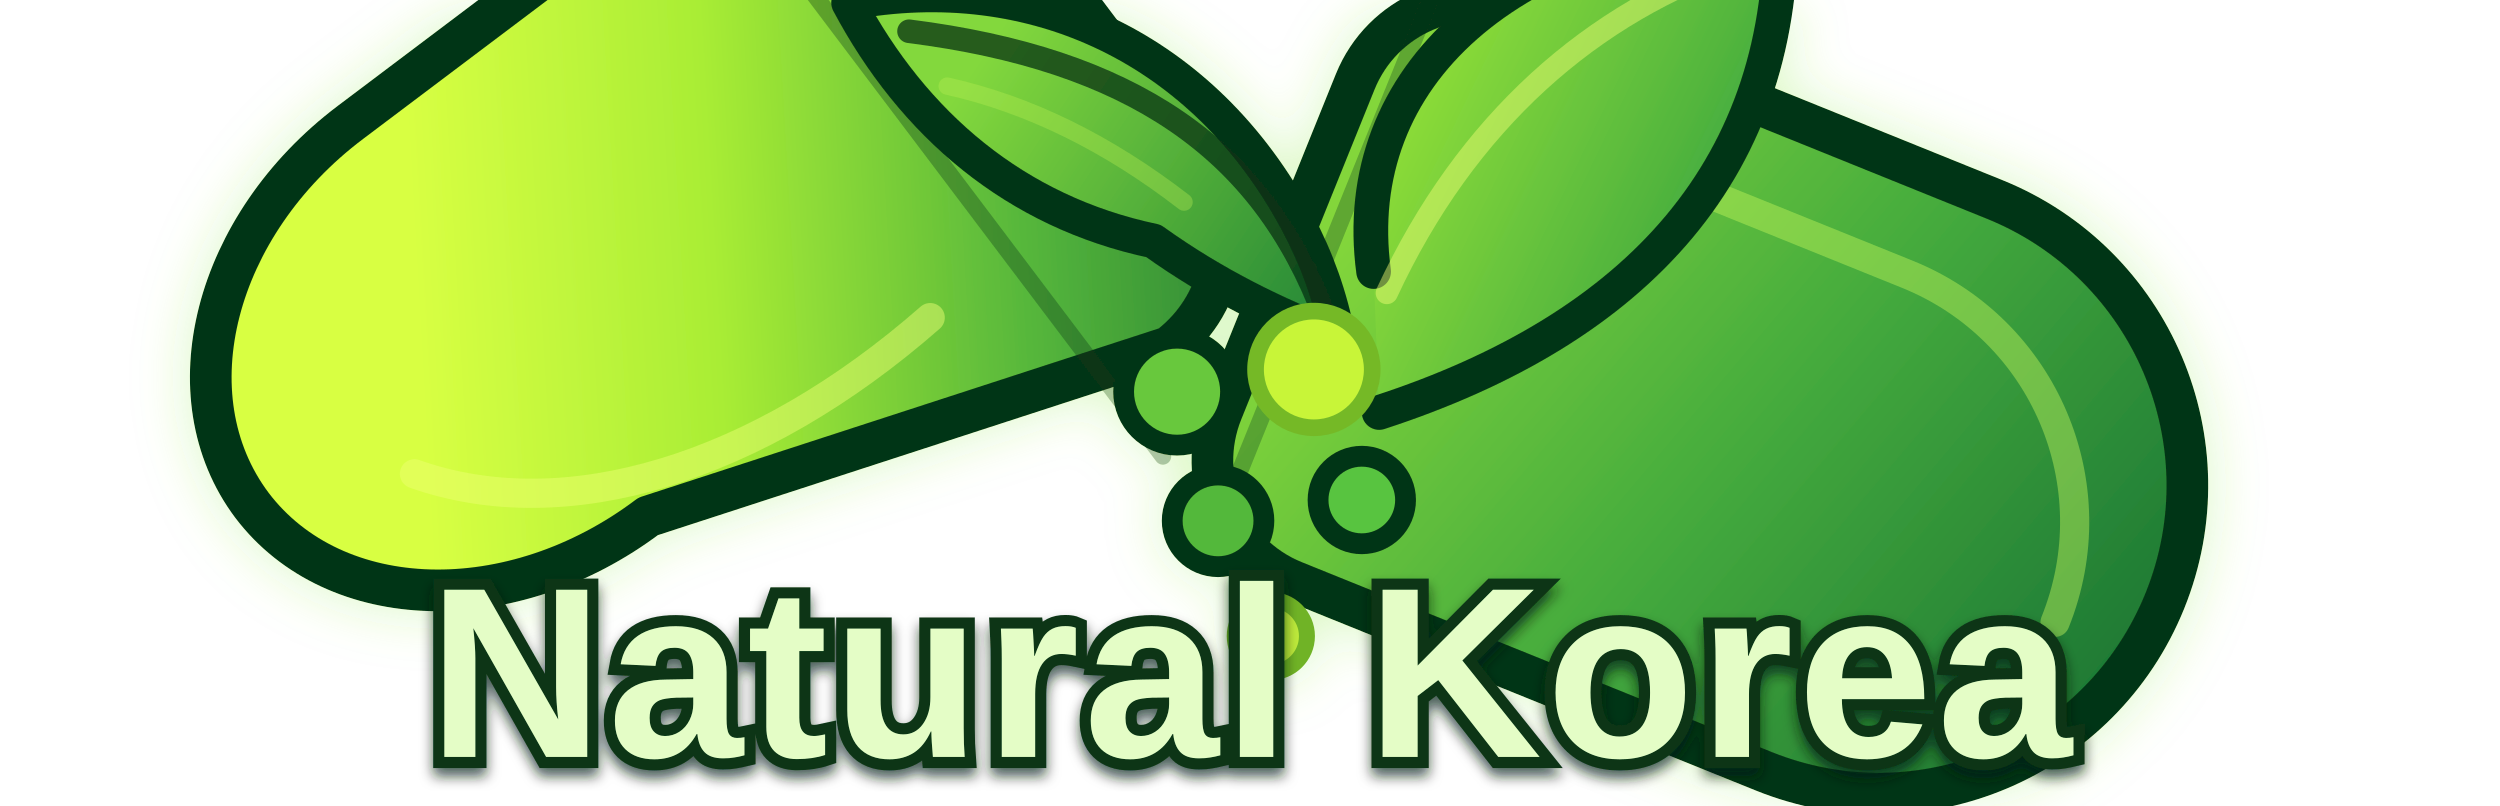
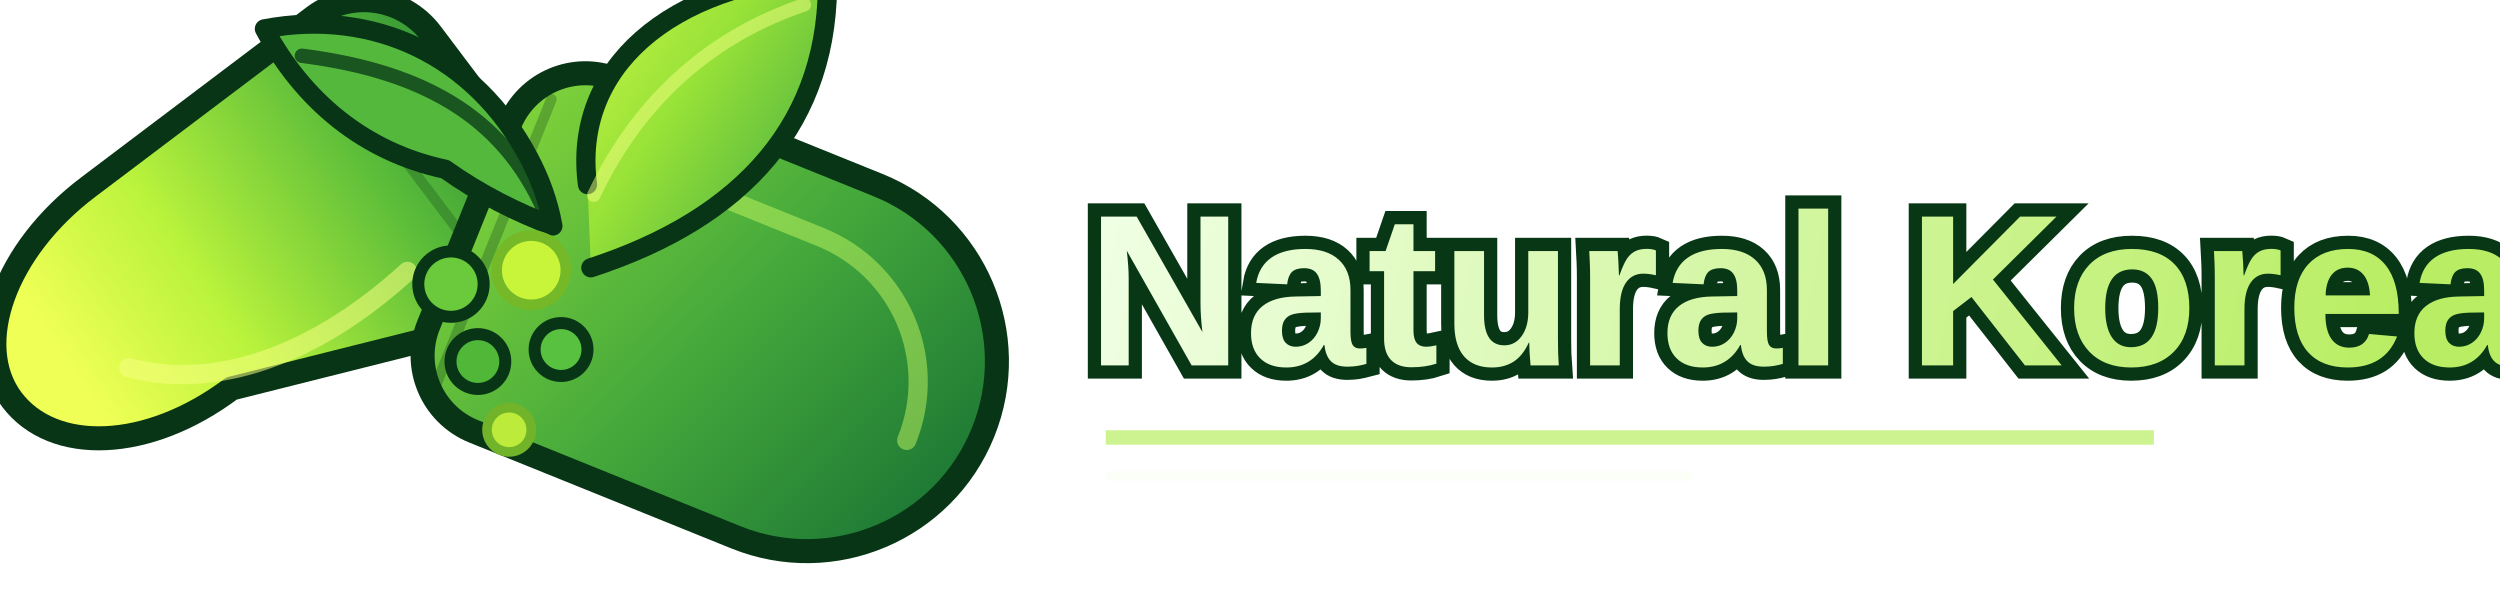
- <svg xmlns="http://www.w3.org/2000/svg" viewBox="0 0 360 116" role="img" aria-labelledby="title desc">
+ <svg xmlns="http://www.w3.org/2000/svg" viewBox="0 0 520 128" role="img" aria-labelledby="title desc">
  <defs>
-     <linearGradient id="leftCapsuleFill" x1="53" x2="176" y1="50" y2="80" gradientUnits="userSpaceOnUse">
-       <stop stop-color="#d8ff43" />
-       <stop offset="0.34" stop-color="#a9ed35" />
-       <stop offset="0.7" stop-color="#55b63b" />
-       <stop offset="1" stop-color="#277f34" />
+     <linearGradient id="leftCapsule" x1="13" x2="125" y1="77" y2="42" gradientUnits="userSpaceOnUse">
+       <stop stop-color="#efff55" />
+       <stop offset="0.28" stop-color="#baf33c" />
+       <stop offset="0.66" stop-color="#57ba39" />
+       <stop offset="1" stop-color="#238134" />
    </linearGradient>
-     <linearGradient id="rightCapsuleFill" x1="191" x2="309" y1="44" y2="83" gradientUnits="userSpaceOnUse">
-       <stop stop-color="#83d63a" />
-       <stop offset="0.5" stop-color="#46ac3d" />
+     <linearGradient id="rightCapsule" x1="95" x2="202" y1="42" y2="87" gradientUnits="userSpaceOnUse">
+       <stop stop-color="#7ed13a" />
+       <stop offset="0.52" stop-color="#45a93b" />
      <stop offset="1" stop-color="#1f7b35" />
    </linearGradient>
-     <linearGradient id="leafFill" x1="136" x2="246" y1="3" y2="56" gradientUnits="userSpaceOnUse">
-       <stop stop-color="#dcff43" />
-       <stop offset="0.46" stop-color="#9be637" />
-       <stop offset="1" stop-color="#34a141" />
+     <linearGradient id="leafBright" x1="96" x2="173" y1="5" y2="57" gradientUnits="userSpaceOnUse">
+       <stop stop-color="#e3ff4b" />
+       <stop offset="0.5" stop-color="#98e238" />
+       <stop offset="1" stop-color="#34a143" />
    </linearGradient>
-     <linearGradient id="leafDeep" x1="138" x2="190" y1="13" y2="48" gradientUnits="userSpaceOnUse">
-       <stop stop-color="#83d83c" />
-       <stop offset="1" stop-color="#258837" />
+     <linearGradient id="wordFill" x1="226" x2="493" y1="41" y2="91" gradientUnits="userSpaceOnUse">
+       <stop stop-color="#f0ffe5" />
+       <stop offset="1" stop-color="#b9ee64" />
    </linearGradient>
-     <filter id="lift" x="-12%" y="-18%" width="124%" height="142%" color-interpolation-filters="sRGB">
-       <feDropShadow dx="0" dy="3" stdDeviation="2.4" flood-color="#071f0f" flood-opacity="0.45" />
-       <feDropShadow dx="0" dy="0" stdDeviation="4" flood-color="#7ee434" flood-opacity="0.28" />
-     </filter>
-     <filter id="textLift" x="-5%" y="-18%" width="110%" height="136%" color-interpolation-filters="sRGB">
-       <feDropShadow dx="0" dy="1.2" stdDeviation="0.9" flood-color="#071f0f" flood-opacity="0.7" />
-     </filter>
  </defs>
-   <g filter="url(#lift)" stroke-linecap="round" stroke-linejoin="round">
-     <path d="M80.2 71.6c-23.1 8.4-47.3.3-54.1-18.2-6.7-18.5 6.6-40.2 29.7-48.6l70.1-25.5c10.1-3.7 21.2 1.5 24.9 11.6l19.8 54.4c3.7 10.1-1.5 21.2-11.6 24.9L80.2 71.6Z" fill="url(#leftCapsuleFill)" stroke="#063515" stroke-width="6" transform="rotate(-17 96 29)" />
-     <path d="M49.8 55.9c18.5 13.7 47.4 13.8 77.6.2" fill="none" stroke="#edff71" stroke-width="4.2" opacity="0.48" transform="rotate(-17 96 29)" />
-     <path d="M123.4 2.3 153.6 85" fill="none" stroke="#083817" stroke-width="2.4" opacity="0.34" transform="rotate(-17 96 29)" />
-     <path d="M199.4 16.6h72.9c24.5 0 44.4 19.9 44.4 44.4s-19.9 44.4-44.4 44.4h-72.9c-10.4 0-18.8-8.4-18.8-18.8V35.4c0-10.4 8.4-18.8 18.8-18.8Z" fill="url(#rightCapsuleFill)" stroke="#063515" stroke-width="6" transform="rotate(22 248.6 61)" />
-     <path d="M204.8 31.3h59.9c21.3 0 38.5 17.2 38.5 38.5" fill="none" stroke="#bff45a" stroke-width="4.2" opacity="0.45" transform="rotate(22 248.6 61)" />
-     <path d="M186.2 21.3v75" fill="none" stroke="#083817" stroke-width="2.4" opacity="0.3" transform="rotate(22 248.6 61)" />
-     <path d="M166.1 34.7c-19.9-4.2-34.6-16.8-43.9-34.3 26.7-5 51.3 6.7 64.6 31.6 2.8 5.2 4.8 10.8 5.9 16.7-8.8-3.3-17.8-7.7-26.6-14Z" fill="url(#leafDeep)" stroke="#063515" stroke-width="5" />
-     <path d="M197.8 39.1c-3.8-28.2 19.7-49 58.6-51.4 1 36.3-20.6 59.6-57.8 71.7" fill="url(#leafFill)" stroke="#063515" stroke-width="5" />
-     <path d="M190.8 45.7c-9.1-24.6-28.3-37.2-59.9-41.2" fill="none" stroke="#073314" stroke-width="3.4" opacity="0.75" />
-     <path d="M199.7 42.2c11.4-24.6 29.6-40.6 51.6-47.9" fill="none" stroke="#efff74" stroke-width="3.2" opacity="0.46" />
-     <path d="M170.5 29.1c-11-8.5-22.4-14.1-34.1-16.7" fill="none" stroke="#bdf052" stroke-width="2.5" opacity="0.34" />
-     <circle cx="169.5" cy="56.4" r="7.7" fill="#67c83d" stroke="#063515" stroke-width="3" />
-     <circle cx="189.2" cy="53.2" r="8.4" fill="#c8f539" stroke="#74b928" stroke-width="2.4" />
-     <circle cx="175.4" cy="75" r="6.6" fill="#53b83a" stroke="#063515" stroke-width="3" />
-     <circle cx="196.1" cy="72" r="6.3" fill="#58c441" stroke="#063515" stroke-width="3" />
-     <circle cx="183" cy="91.6" r="5.2" fill="#bdea3a" stroke="#70b327" stroke-width="2.3" />
+   <g stroke="#073515" stroke-linecap="round" stroke-linejoin="round">
+     <path d="M39.7 77.8C19.3 85.2 0.2 80.1-4.7 66.6-9.5 53.1 3.1 36.4 23.5 29l55.1-20.1c9.1-3.3 19.1 1.4 22.4 10.5l14.3 39.3c3.3 9.1-1.4 19.1-10.5 22.4L39.7 77.8Z" fill="url(#leftCapsule)" stroke-width="5" transform="rotate(-17 54 51)" />
+     <path d="M20.5 67.4c15.7 9.8 37.7 9 61.3-2.2" fill="none" stroke="#f5ff82" stroke-width="4" opacity="0.55" transform="rotate(-17 54 51)" />
+     <path d="M78.8 17.5 103.9 86" fill="none" stroke="#073515" stroke-width="2.2" opacity="0.26" transform="rotate(-17 54 51)" />
+     <path d="M110.5 28.8h58.8c21.8 0 39.5 17.7 39.5 39.5s-17.7 39.5-39.5 39.5h-58.8c-9.4 0-17-7.6-17-17V45.8c0-9.4 7.6-17 17-17Z" fill="url(#rightCapsule)" stroke-width="5" transform="rotate(22 151 68)" />
+     <path d="M111.7 43.3h50.5c18 0 32.5 14.5 32.5 32.5" fill="none" stroke="#c8fa62" stroke-width="4" opacity="0.48" transform="rotate(22 151 68)" />
+     <path d="M99.6 37.7v63.9" fill="none" stroke="#073515" stroke-width="2.2" opacity="0.27" transform="rotate(22 151 68)" />
+     <path d="M92.6 35.2C75.7 31.6 63 20.9 55 6c22.7-4.3 43.8 5.6 55 26.8 2.4 4.5 4.1 9.2 5 14.2-7.5-2.8-15.1-6.6-22.4-11.8Z" fill="#54b83c" stroke-width="4" />
+     <path d="M122.2 38.4c-3.2-24.1 16.8-41.8 49.9-43.9 0.8 31-17.6 50.9-49.2 61.2" fill="url(#leafBright)" stroke-width="4" />
+     <path d="M114 45.8C105.9 25.4 89.5 15 62.8 11.6" fill="none" stroke-width="3" opacity="0.75" />
+     <path d="M123.5 40.6c9.6-20.4 25.2-33.4 43.8-39.6" fill="none" stroke="#f2ff80" stroke-width="2.8" opacity="0.5" />
+     <circle cx="93.8" cy="59.1" r="6.8" fill="#6aca3c" stroke-width="2.5" />
+     <circle cx="110.5" cy="56.2" r="7.2" fill="#c8f439" stroke="#75b828" stroke-width="2.2" />
+     <circle cx="99.4" cy="75.2" r="5.7" fill="#50b739" stroke-width="2.5" />
+     <circle cx="116.7" cy="72.7" r="5.5" fill="#58c240" stroke-width="2.5" />
+     <circle cx="105.9" cy="89.4" r="4.6" fill="#bdeb3b" stroke="#72b429" stroke-width="2" />
  </g>
-   <g filter="url(#textLift)">
-     <text x="180" y="109" text-anchor="middle" fill="#eaffda" stroke="#073515" stroke-width="3.2" paint-order="stroke fill" font-family="Arial Rounded MT Bold, Arial, sans-serif" font-size="35" font-weight="700" letter-spacing="0.6">
+   <g>
+     <text x="226" y="76" fill="#083716" stroke="#083716" stroke-width="5.5" paint-order="stroke fill" font-family="Arial Rounded MT Bold, Arial, sans-serif" font-size="45" font-weight="800" letter-spacing="0.4">
      Natural Korea
    </text>
-     <text x="180" y="109" text-anchor="middle" fill="#c6f268" font-family="Arial Rounded MT Bold, Arial, sans-serif" font-size="35" font-weight="700" letter-spacing="0.6" opacity="0.18">
+     <text x="226" y="76" fill="url(#wordFill)" font-family="Arial Rounded MT Bold, Arial, sans-serif" font-size="45" font-weight="800" letter-spacing="0.4">
      Natural Korea
    </text>
+     <path d="M230 91h218" fill="none" stroke="#b9ee64" stroke-width="3" opacity="0.72" />
+     <path d="M230 99h122" fill="none" stroke="#f0ffe5" stroke-width="2" opacity="0.3" />
  </g>
</svg>
